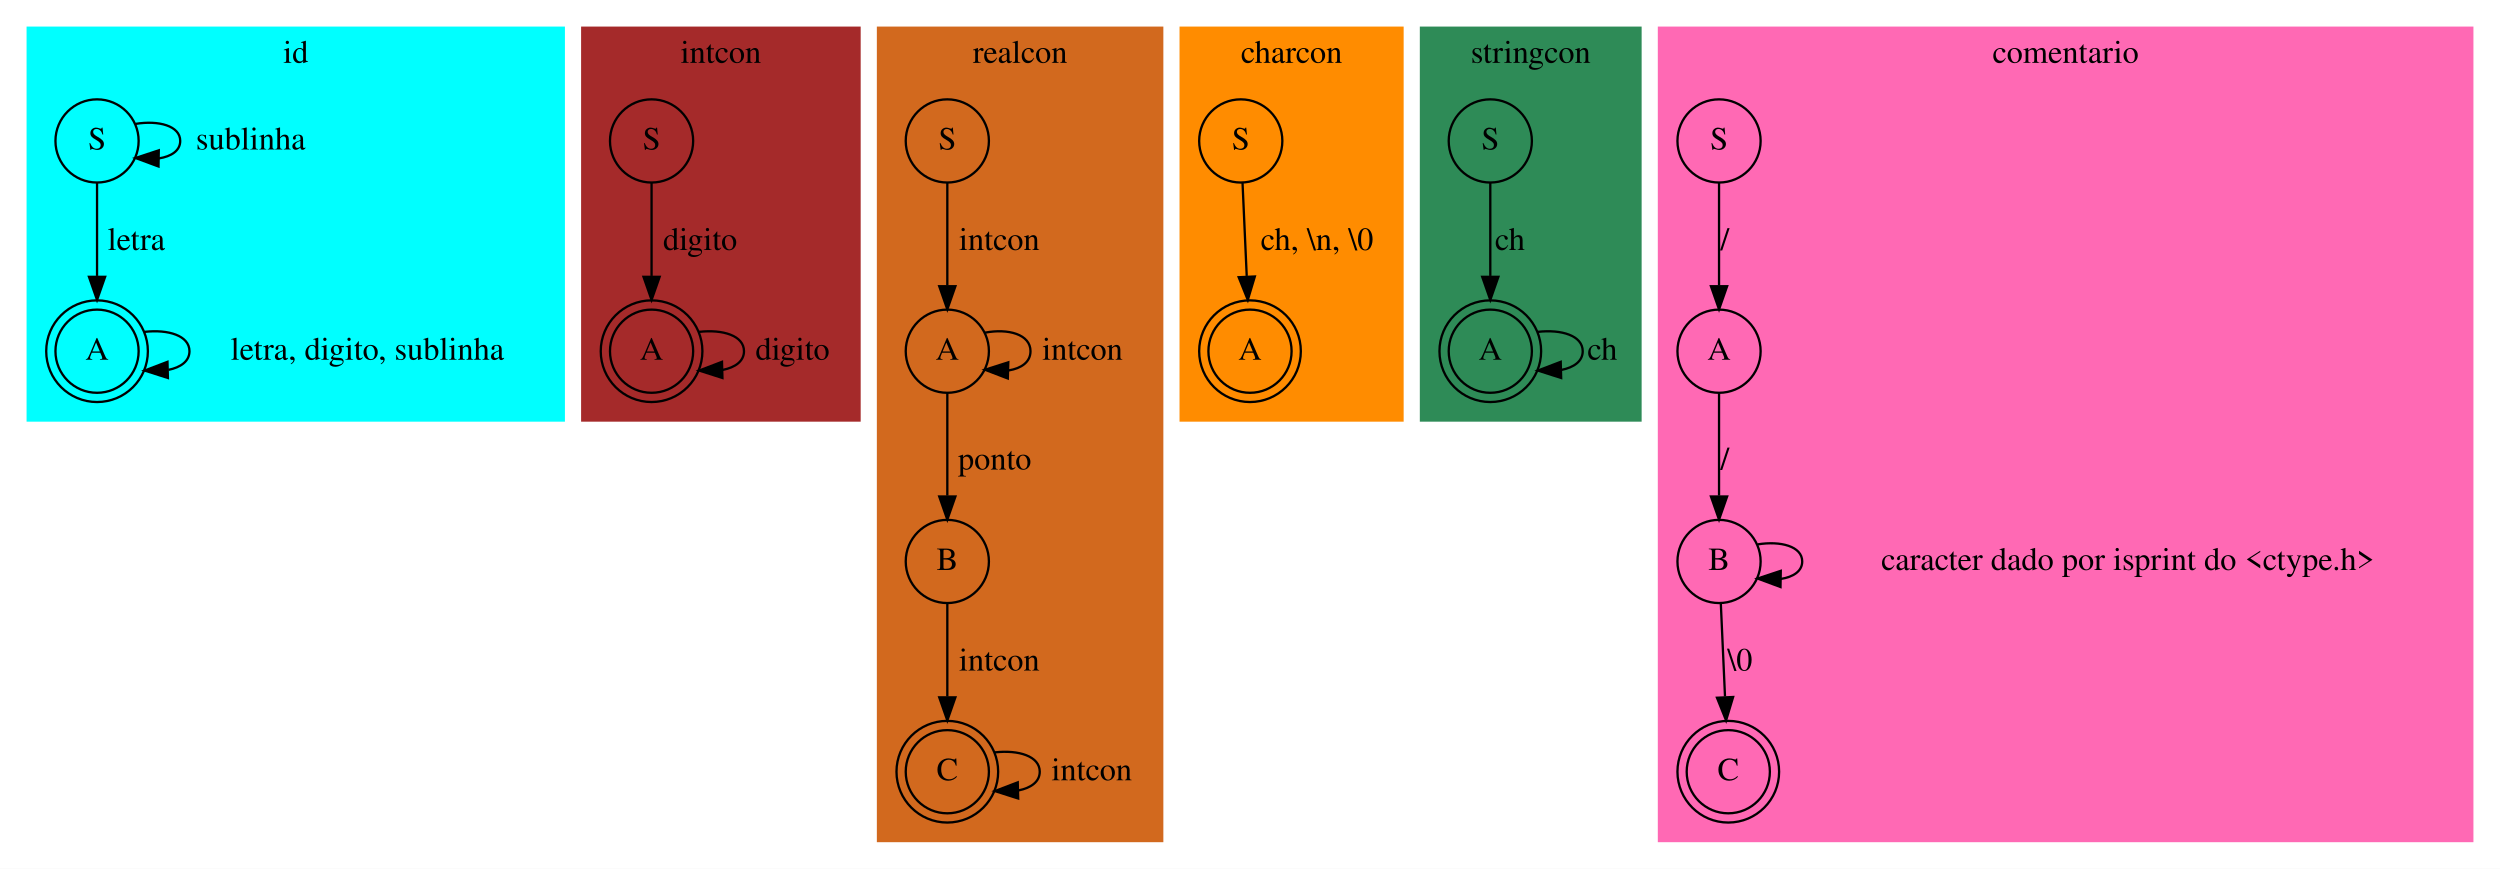
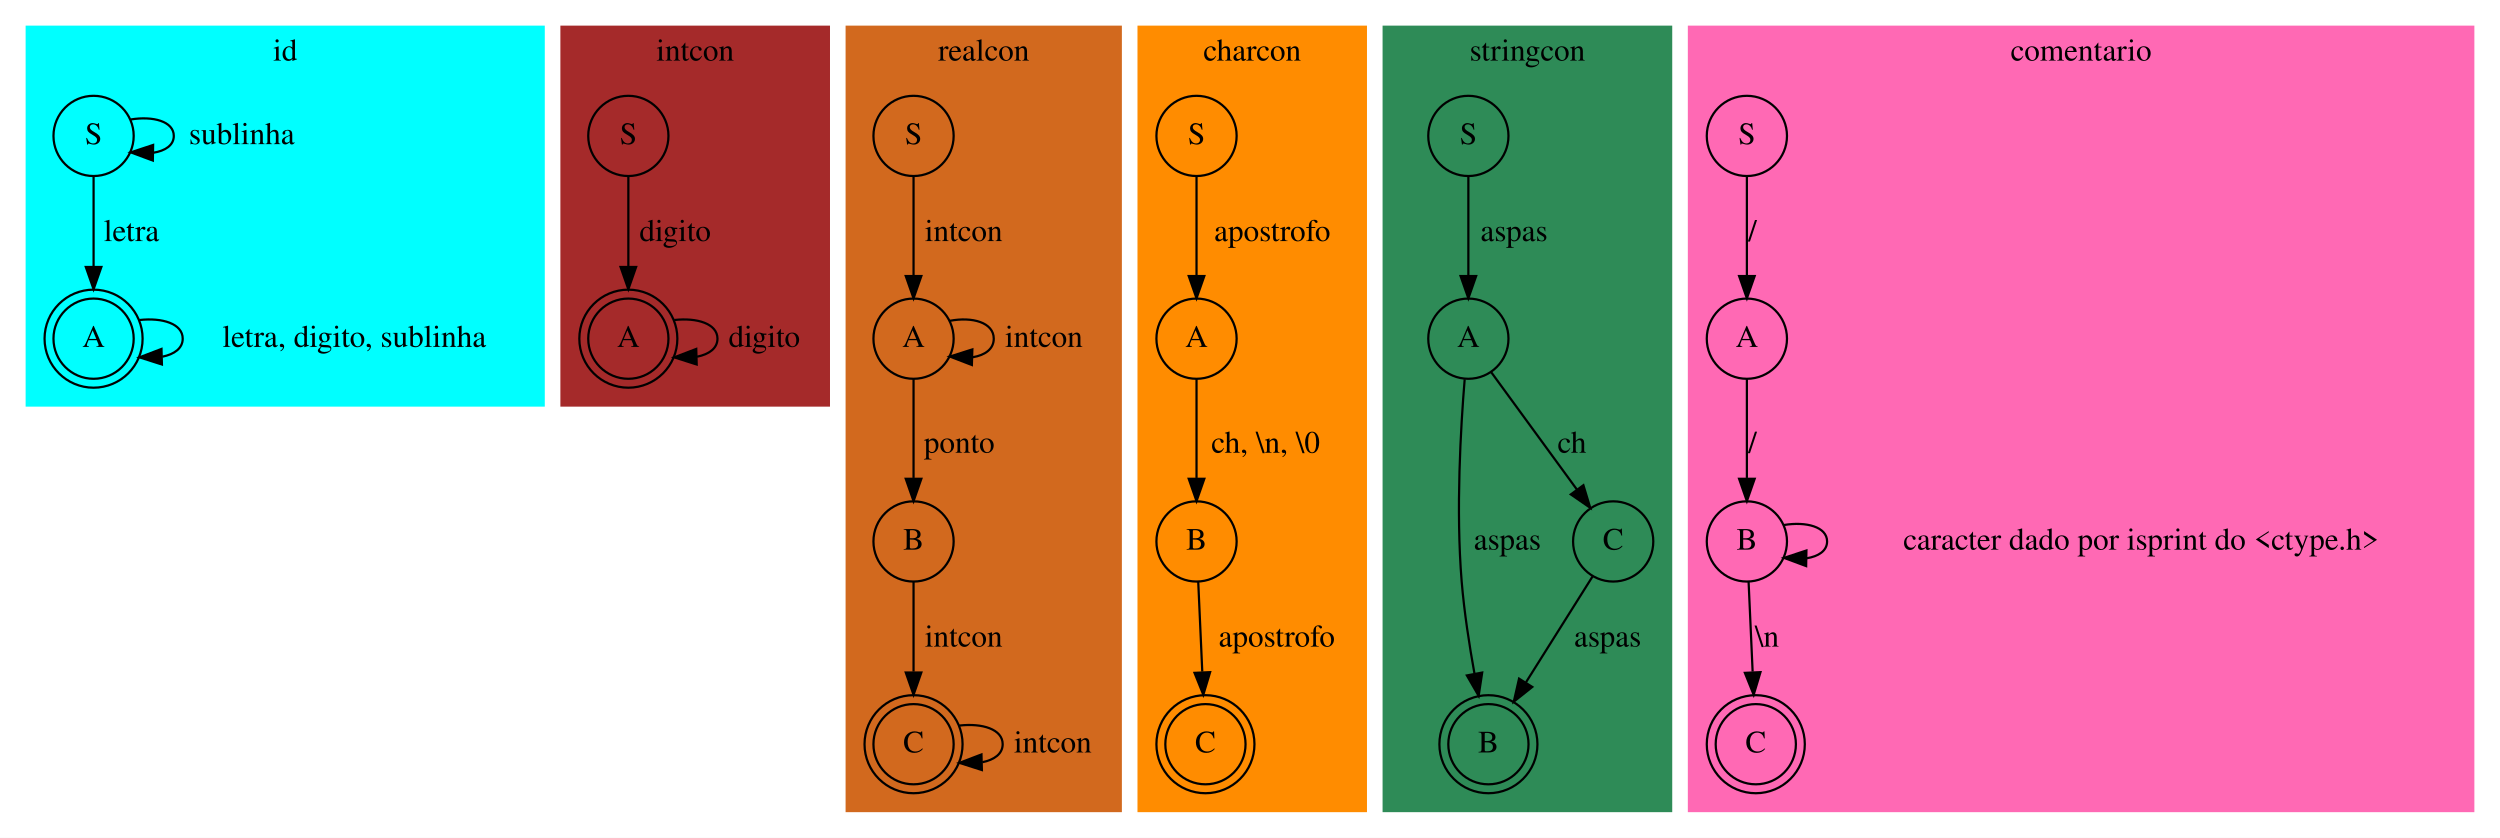
- <svg xmlns="http://www.w3.org/2000/svg" width="1082pt" height="376pt" viewBox="0.00 0.00 1082.00 376.00">
+ <svg xmlns="http://www.w3.org/2000/svg" width="1122pt" height="376pt" viewBox="0.00 0.00 1122.00 376.00">
  <g id="graph0" class="graph" transform="scale(1 1) rotate(0) translate(4 372)">
-     <polygon fill="white" stroke="transparent" points="-4,4 -4,-372 1078,-372 1078,4 -4,4" />
+     <polygon fill="white" stroke="transparent" points="-4,4 -4,-372 1118,-372 1118,4 -4,4" />
    <g id="clust1" class="cluster">
      <polygon fill="aqua" stroke="aqua" points="8,-190 8,-360 240,-360 240,-190 8,-190" />
      <text text-anchor="middle" x="124" y="-344.8" font-family="Times,serif" font-size="14.00">id</text>
    </g>
    <g id="clust2" class="cluster">
      <polygon fill="brown" stroke="brown" points="248,-190 248,-360 368,-360 368,-190 248,-190" />
      <text text-anchor="middle" x="308" y="-344.8" font-family="Times,serif" font-size="14.00">intcon</text>
    </g>
    <g id="clust3" class="cluster">
      <polygon fill="chocolate" stroke="chocolate" points="376,-8 376,-360 499,-360 499,-8 376,-8" />
      <text text-anchor="middle" x="437.5" y="-344.8" font-family="Times,serif" font-size="14.00">realcon</text>
    </g>
    <g id="clust4" class="cluster">
-       <polygon fill="darkorange" stroke="darkorange" points="507,-190 507,-360 603,-360 603,-190 507,-190" />
-       <text text-anchor="middle" x="555" y="-344.8" font-family="Times,serif" font-size="14.00">charcon</text>
+       <polygon fill="darkorange" stroke="darkorange" points="507,-8 507,-360 609,-360 609,-8 507,-8" />
+       <text text-anchor="middle" x="558" y="-344.8" font-family="Times,serif" font-size="14.00">charcon</text>
    </g>
    <g id="clust5" class="cluster">
-       <polygon fill="seagreen" stroke="seagreen" points="611,-190 611,-360 706,-360 706,-190 611,-190" />
-       <text text-anchor="middle" x="658.5" y="-344.8" font-family="Times,serif" font-size="14.00">stringcon</text>
+       <polygon fill="seagreen" stroke="seagreen" points="617,-8 617,-360 746,-360 746,-8 617,-8" />
+       <text text-anchor="middle" x="681.5" y="-344.8" font-family="Times,serif" font-size="14.00">stringcon</text>
    </g>
    <g id="clust6" class="cluster">
-       <polygon fill="hotpink" stroke="hotpink" points="714,-8 714,-360 1066,-360 1066,-8 714,-8" />
-       <text text-anchor="middle" x="890" y="-344.8" font-family="Times,serif" font-size="14.00">comentario</text>
+       <polygon fill="hotpink" stroke="hotpink" points="754,-8 754,-360 1106,-360 1106,-8 754,-8" />
+       <text text-anchor="middle" x="930" y="-344.8" font-family="Times,serif" font-size="14.00">comentario</text>
    </g>
    <g id="node1" class="node">
      <ellipse fill="none" stroke="black" cx="38" cy="-311" rx="18" ry="18" />
      <text text-anchor="middle" x="38" y="-307.3" font-family="Times,serif" font-size="14.00">S</text>
    </g>
    <g id="edge1" class="edge">
      <path fill="none" stroke="black" d="M54.66,-318.38C64.62,-320.02 74,-317.56 74,-311 74,-306.8 70.15,-304.28 64.77,-303.44" />
      <polygon fill="black" stroke="black" points="64.6,-299.94 54.66,-303.62 64.72,-306.94 64.6,-299.94" />
      <text text-anchor="middle" x="104.5" y="-307.3" font-family="Times,serif" font-size="14.00">sublinha</text>
    </g>
    <g id="node2" class="node">
      <ellipse fill="none" stroke="black" cx="38" cy="-220" rx="18" ry="18" />
      <ellipse fill="none" stroke="black" cx="38" cy="-220" rx="22" ry="22" />
      <text text-anchor="middle" x="38" y="-216.3" font-family="Times,serif" font-size="14.00">A</text>
    </g>
    <g id="edge2" class="edge">
      <path fill="none" stroke="black" d="M38,-292.84C38,-281.44 38,-266.13 38,-252.58" />
      <polygon fill="black" stroke="black" points="41.5,-252.19 38,-242.19 34.5,-252.19 41.5,-252.19" />
      <text text-anchor="middle" x="55" y="-263.8" font-family="Times,serif" font-size="14.00">letra</text>
    </g>
    <g id="edge3" class="edge">
      <path fill="none" stroke="black" d="M58.58,-228.37C68.84,-229.53 78,-226.74 78,-220 78,-215.68 74.24,-212.99 68.84,-211.91" />
      <polygon fill="black" stroke="black" points="68.67,-208.41 58.58,-211.63 68.48,-215.4 68.67,-208.41" />
      <text text-anchor="middle" x="155" y="-216.3" font-family="Times,serif" font-size="14.00">letra, digito, sublinha</text>
    </g>
    <g id="node3" class="node">
      <ellipse fill="none" stroke="black" cx="278" cy="-311" rx="18" ry="18" />
      <text text-anchor="middle" x="278" y="-307.3" font-family="Times,serif" font-size="14.00">S</text>
    </g>
    <g id="node4" class="node">
      <ellipse fill="none" stroke="black" cx="278" cy="-220" rx="18" ry="18" />
      <ellipse fill="none" stroke="black" cx="278" cy="-220" rx="22" ry="22" />
      <text text-anchor="middle" x="278" y="-216.3" font-family="Times,serif" font-size="14.00">A</text>
    </g>
    <g id="edge4" class="edge">
      <path fill="none" stroke="black" d="M278,-292.84C278,-281.44 278,-266.13 278,-252.58" />
      <polygon fill="black" stroke="black" points="281.5,-252.19 278,-242.19 274.5,-252.19 281.5,-252.19" />
      <text text-anchor="middle" x="299" y="-263.8" font-family="Times,serif" font-size="14.00">digito</text>
    </g>
    <g id="edge5" class="edge">
      <path fill="none" stroke="black" d="M298.58,-228.37C308.84,-229.53 318,-226.74 318,-220 318,-215.68 314.24,-212.99 308.84,-211.91" />
      <polygon fill="black" stroke="black" points="308.67,-208.41 298.58,-211.63 308.48,-215.4 308.67,-208.41" />
      <text text-anchor="middle" x="339" y="-216.3" font-family="Times,serif" font-size="14.00">digito</text>
    </g>
    <g id="node5" class="node">
      <ellipse fill="none" stroke="black" cx="406" cy="-311" rx="18" ry="18" />
      <text text-anchor="middle" x="406" y="-307.3" font-family="Times,serif" font-size="14.00">S</text>
    </g>
    <g id="node6" class="node">
      <ellipse fill="none" stroke="black" cx="406" cy="-220" rx="18" ry="18" />
      <text text-anchor="middle" x="406" y="-216.3" font-family="Times,serif" font-size="14.00">A</text>
    </g>
    <g id="edge6" class="edge">
      <path fill="none" stroke="black" d="M406,-292.84C406,-280.28 406,-262.98 406,-248.5" />
      <polygon fill="black" stroke="black" points="409.5,-248.11 406,-238.11 402.5,-248.11 409.5,-248.11" />
      <text text-anchor="middle" x="428.5" y="-263.8" font-family="Times,serif" font-size="14.00">intcon</text>
    </g>
    <g id="edge7" class="edge">
      <path fill="none" stroke="black" d="M422.29,-228.02C432.39,-229.95 442,-227.28 442,-220 442,-215.34 438.06,-212.57 432.57,-211.68" />
      <polygon fill="black" stroke="black" points="432.18,-208.19 422.29,-211.98 432.39,-215.19 432.18,-208.19" />
      <text text-anchor="middle" x="464.5" y="-216.3" font-family="Times,serif" font-size="14.00">intcon</text>
    </g>
    <g id="node7" class="node">
      <ellipse fill="none" stroke="black" cx="406" cy="-129" rx="18" ry="18" />
      <text text-anchor="middle" x="406" y="-125.3" font-family="Times,serif" font-size="14.00">B</text>
    </g>
    <g id="edge8" class="edge">
      <path fill="none" stroke="black" d="M406,-201.84C406,-189.28 406,-171.98 406,-157.5" />
      <polygon fill="black" stroke="black" points="409.5,-157.11 406,-147.11 402.5,-157.11 409.5,-157.11" />
      <text text-anchor="middle" x="426.5" y="-168.8" font-family="Times,serif" font-size="14.00">ponto</text>
    </g>
    <g id="node8" class="node">
      <ellipse fill="none" stroke="black" cx="406" cy="-38" rx="18" ry="18" />
      <ellipse fill="none" stroke="black" cx="406" cy="-38" rx="22" ry="22" />
      <text text-anchor="middle" x="406" y="-34.3" font-family="Times,serif" font-size="14.00">C</text>
    </g>
    <g id="edge9" class="edge">
      <path fill="none" stroke="black" d="M406,-110.84C406,-99.44 406,-84.13 406,-70.58" />
      <polygon fill="black" stroke="black" points="409.5,-70.19 406,-60.19 402.5,-70.19 409.5,-70.19" />
      <text text-anchor="middle" x="428.5" y="-81.8" font-family="Times,serif" font-size="14.00">intcon</text>
    </g>
    <g id="edge10" class="edge">
      <path fill="none" stroke="black" d="M426.58,-46.37C436.84,-47.53 446,-44.74 446,-38 446,-33.68 442.24,-30.99 436.84,-29.91" />
      <polygon fill="black" stroke="black" points="436.67,-26.41 426.58,-29.63 436.48,-33.4 436.67,-26.41" />
      <text text-anchor="middle" x="468.5" y="-34.3" font-family="Times,serif" font-size="14.00">intcon</text>
    </g>
    <g id="node9" class="node">
      <ellipse fill="none" stroke="black" cx="533" cy="-311" rx="18" ry="18" />
      <text text-anchor="middle" x="533" y="-307.3" font-family="Times,serif" font-size="14.00">S</text>
    </g>
    <g id="node10" class="node">
-       <ellipse fill="none" stroke="black" cx="537" cy="-220" rx="18" ry="18" />
-       <ellipse fill="none" stroke="black" cx="537" cy="-220" rx="22" ry="22" />
-       <text text-anchor="middle" x="537" y="-216.3" font-family="Times,serif" font-size="14.00">A</text>
+       <ellipse fill="none" stroke="black" cx="533" cy="-220" rx="18" ry="18" />
+       <text text-anchor="middle" x="533" y="-216.3" font-family="Times,serif" font-size="14.00">A</text>
    </g>
    <g id="edge11" class="edge">
-       <path fill="none" stroke="black" d="M533.77,-292.84C534.28,-281.44 534.97,-266.13 535.58,-252.58" />
-       <polygon fill="black" stroke="black" points="539.1,-252.34 536.05,-242.19 532.1,-252.02 539.1,-252.34" />
-       <text text-anchor="middle" x="566" y="-263.8" font-family="Times,serif" font-size="14.00">ch, \n, \0</text>
+       <path fill="none" stroke="black" d="M533,-292.84C533,-280.28 533,-262.98 533,-248.5" />
+       <polygon fill="black" stroke="black" points="536.5,-248.11 533,-238.11 529.5,-248.11 536.5,-248.11" />
+       <text text-anchor="middle" x="567" y="-263.8" font-family="Times,serif" font-size="14.00">apostrofo</text>
    </g>
    <g id="node11" class="node">
-       <ellipse fill="none" stroke="black" cx="641" cy="-311" rx="18" ry="18" />
-       <text text-anchor="middle" x="641" y="-307.3" font-family="Times,serif" font-size="14.00">S</text>
+       <ellipse fill="none" stroke="black" cx="533" cy="-129" rx="18" ry="18" />
+       <text text-anchor="middle" x="533" y="-125.3" font-family="Times,serif" font-size="14.00">B</text>
+     </g>
+     <g id="edge12" class="edge">
+       <path fill="none" stroke="black" d="M533,-201.84C533,-189.28 533,-171.98 533,-157.5" />
+       <polygon fill="black" stroke="black" points="536.5,-157.11 533,-147.11 529.5,-157.11 536.5,-157.11" />
+       <text text-anchor="middle" x="564" y="-168.8" font-family="Times,serif" font-size="14.00">ch, \n, \0</text>
    </g>
    <g id="node12" class="node">
-       <ellipse fill="none" stroke="black" cx="641" cy="-220" rx="18" ry="18" />
-       <ellipse fill="none" stroke="black" cx="641" cy="-220" rx="22" ry="22" />
-       <text text-anchor="middle" x="641" y="-216.3" font-family="Times,serif" font-size="14.00">A</text>
-     </g>
-     <g id="edge12" class="edge">
-       <path fill="none" stroke="black" d="M641,-292.84C641,-281.44 641,-266.13 641,-252.58" />
-       <polygon fill="black" stroke="black" points="644.5,-252.19 641,-242.19 637.5,-252.19 644.5,-252.19" />
-       <text text-anchor="middle" x="649.5" y="-263.8" font-family="Times,serif" font-size="14.00">ch</text>
+       <ellipse fill="none" stroke="black" cx="537" cy="-38" rx="18" ry="18" />
+       <ellipse fill="none" stroke="black" cx="537" cy="-38" rx="22" ry="22" />
+       <text text-anchor="middle" x="537" y="-34.3" font-family="Times,serif" font-size="14.00">C</text>
    </g>
    <g id="edge13" class="edge">
-       <path fill="none" stroke="black" d="M661.58,-228.37C671.84,-229.53 681,-226.74 681,-220 681,-215.68 677.24,-212.99 671.84,-211.91" />
-       <polygon fill="black" stroke="black" points="671.67,-208.41 661.58,-211.63 671.48,-215.4 671.67,-208.41" />
-       <text text-anchor="middle" x="689.5" y="-216.3" font-family="Times,serif" font-size="14.00">ch</text>
+       <path fill="none" stroke="black" d="M533.77,-110.84C534.28,-99.44 534.97,-84.13 535.58,-70.58" />
+       <polygon fill="black" stroke="black" points="539.1,-70.34 536.05,-60.19 532.1,-70.02 539.1,-70.34" />
+       <text text-anchor="middle" x="569" y="-81.8" font-family="Times,serif" font-size="14.00">apostrofo</text>
    </g>
    <g id="node13" class="node">
-       <ellipse fill="none" stroke="black" cx="740" cy="-311" rx="18" ry="18" />
-       <text text-anchor="middle" x="740" y="-307.3" font-family="Times,serif" font-size="14.00">S</text>
+       <ellipse fill="none" stroke="black" cx="655" cy="-311" rx="18" ry="18" />
+       <text text-anchor="middle" x="655" y="-307.3" font-family="Times,serif" font-size="14.00">S</text>
    </g>
    <g id="node14" class="node">
-       <ellipse fill="none" stroke="black" cx="740" cy="-220" rx="18" ry="18" />
-       <text text-anchor="middle" x="740" y="-216.3" font-family="Times,serif" font-size="14.00">A</text>
+       <ellipse fill="none" stroke="black" cx="655" cy="-220" rx="18" ry="18" />
+       <text text-anchor="middle" x="655" y="-216.3" font-family="Times,serif" font-size="14.00">A</text>
    </g>
    <g id="edge14" class="edge">
-       <path fill="none" stroke="black" d="M740,-292.84C740,-280.28 740,-262.98 740,-248.5" />
-       <polygon fill="black" stroke="black" points="743.5,-248.11 740,-238.11 736.5,-248.11 743.5,-248.11" />
-       <text text-anchor="middle" x="742.5" y="-263.8" font-family="Times,serif" font-size="14.00">/</text>
+       <path fill="none" stroke="black" d="M655,-292.84C655,-280.28 655,-262.98 655,-248.5" />
+       <polygon fill="black" stroke="black" points="658.5,-248.11 655,-238.11 651.5,-248.11 658.5,-248.11" />
+       <text text-anchor="middle" x="675.5" y="-263.8" font-family="Times,serif" font-size="14.00">aspas</text>
    </g>
    <g id="node15" class="node">
-       <ellipse fill="none" stroke="black" cx="740" cy="-129" rx="18" ry="18" />
-       <text text-anchor="middle" x="740" y="-125.3" font-family="Times,serif" font-size="14.00">B</text>
+       <ellipse fill="none" stroke="black" cx="664" cy="-38" rx="18" ry="18" />
+       <ellipse fill="none" stroke="black" cx="664" cy="-38" rx="22" ry="22" />
+       <text text-anchor="middle" x="664" y="-34.3" font-family="Times,serif" font-size="14.00">B</text>
    </g>
    <g id="edge15" class="edge">
-       <path fill="none" stroke="black" d="M740,-201.84C740,-189.28 740,-171.98 740,-157.5" />
-       <polygon fill="black" stroke="black" points="743.5,-157.11 740,-147.11 736.5,-157.11 743.5,-157.11" />
-       <text text-anchor="middle" x="742.5" y="-168.8" font-family="Times,serif" font-size="14.00">/</text>
+       <path fill="none" stroke="black" d="M653.35,-201.76C651.58,-180.41 649.35,-142.97 652,-111 653.13,-97.38 655.43,-82.47 657.73,-69.76" />
+       <polygon fill="black" stroke="black" points="661.21,-70.16 659.62,-59.68 654.33,-68.86 661.21,-70.16" />
+       <text text-anchor="middle" x="672.5" y="-125.3" font-family="Times,serif" font-size="14.00">aspas</text>
+     </g>
+     <g id="node16" class="node">
+       <ellipse fill="none" stroke="black" cx="720" cy="-129" rx="18" ry="18" />
+       <text text-anchor="middle" x="720" y="-125.3" font-family="Times,serif" font-size="14.00">C</text>
    </g>
    <g id="edge16" class="edge">
-       <path fill="none" stroke="black" d="M756.66,-136.38C766.62,-138.02 776,-135.56 776,-129 776,-124.8 772.15,-122.28 766.77,-121.44" />
-       <polygon fill="black" stroke="black" points="766.6,-117.94 756.66,-121.62 766.72,-124.94 766.6,-117.94" />
-       <text text-anchor="middle" x="917" y="-125.3" font-family="Times,serif" font-size="14.00">caracter dado por isprint do &lt;ctype.h&gt;</text>
-     </g>
-     <g id="node16" class="node">
-       <ellipse fill="none" stroke="black" cx="744" cy="-38" rx="18" ry="18" />
-       <ellipse fill="none" stroke="black" cx="744" cy="-38" rx="22" ry="22" />
-       <text text-anchor="middle" x="744" y="-34.3" font-family="Times,serif" font-size="14.00">C</text>
+       <path fill="none" stroke="black" d="M665.16,-205.09C675.49,-190.94 691.68,-168.78 703.79,-152.19" />
+       <polygon fill="black" stroke="black" points="706.63,-154.24 709.7,-144.1 700.98,-150.11 706.63,-154.24" />
+       <text text-anchor="middle" x="701.5" y="-168.8" font-family="Times,serif" font-size="14.00">ch</text>
    </g>
    <g id="edge17" class="edge">
-       <path fill="none" stroke="black" d="M740.77,-110.84C741.28,-99.44 741.97,-84.13 742.58,-70.58" />
-       <polygon fill="black" stroke="black" points="746.1,-70.34 743.05,-60.19 739.1,-70.02 746.1,-70.34" />
-       <text text-anchor="middle" x="749" y="-81.8" font-family="Times,serif" font-size="14.00">\0</text>
+       <path fill="none" stroke="black" d="M710.75,-113.3C702.65,-100.43 690.67,-81.39 680.87,-65.81" />
+       <polygon fill="black" stroke="black" points="683.68,-63.7 675.39,-57.1 677.75,-67.43 683.68,-63.7" />
+       <text text-anchor="middle" x="717.5" y="-81.8" font-family="Times,serif" font-size="14.00">aspas</text>
+     </g>
+     <g id="node17" class="node">
+       <ellipse fill="none" stroke="black" cx="780" cy="-311" rx="18" ry="18" />
+       <text text-anchor="middle" x="780" y="-307.3" font-family="Times,serif" font-size="14.00">S</text>
+     </g>
+     <g id="node18" class="node">
+       <ellipse fill="none" stroke="black" cx="780" cy="-220" rx="18" ry="18" />
+       <text text-anchor="middle" x="780" y="-216.3" font-family="Times,serif" font-size="14.00">A</text>
+     </g>
+     <g id="edge18" class="edge">
+       <path fill="none" stroke="black" d="M780,-292.84C780,-280.28 780,-262.98 780,-248.5" />
+       <polygon fill="black" stroke="black" points="783.5,-248.11 780,-238.11 776.5,-248.11 783.5,-248.11" />
+       <text text-anchor="middle" x="782.5" y="-263.8" font-family="Times,serif" font-size="14.00">/</text>
+     </g>
+     <g id="node19" class="node">
+       <ellipse fill="none" stroke="black" cx="780" cy="-129" rx="18" ry="18" />
+       <text text-anchor="middle" x="780" y="-125.3" font-family="Times,serif" font-size="14.00">B</text>
+     </g>
+     <g id="edge19" class="edge">
+       <path fill="none" stroke="black" d="M780,-201.84C780,-189.28 780,-171.98 780,-157.5" />
+       <polygon fill="black" stroke="black" points="783.5,-157.11 780,-147.11 776.5,-157.11 783.5,-157.11" />
+       <text text-anchor="middle" x="782.5" y="-168.8" font-family="Times,serif" font-size="14.00">/</text>
+     </g>
+     <g id="edge20" class="edge">
+       <path fill="none" stroke="black" d="M796.66,-136.38C806.62,-138.02 816,-135.56 816,-129 816,-124.8 812.15,-122.28 806.77,-121.44" />
+       <polygon fill="black" stroke="black" points="806.6,-117.94 796.66,-121.62 806.72,-124.94 806.6,-117.94" />
+       <text text-anchor="middle" x="957" y="-125.3" font-family="Times,serif" font-size="14.00">caracter dado por isprint do &lt;ctype.h&gt;</text>
+     </g>
+     <g id="node20" class="node">
+       <ellipse fill="none" stroke="black" cx="784" cy="-38" rx="18" ry="18" />
+       <ellipse fill="none" stroke="black" cx="784" cy="-38" rx="22" ry="22" />
+       <text text-anchor="middle" x="784" y="-34.3" font-family="Times,serif" font-size="14.00">C</text>
+     </g>
+     <g id="edge21" class="edge">
+       <path fill="none" stroke="black" d="M780.77,-110.84C781.28,-99.44 781.97,-84.13 782.58,-70.58" />
+       <polygon fill="black" stroke="black" points="786.1,-70.34 783.05,-60.19 779.1,-70.02 786.1,-70.34" />
+       <text text-anchor="middle" x="789" y="-81.8" font-family="Times,serif" font-size="14.00">\n</text>
    </g>
  </g>
</svg>
